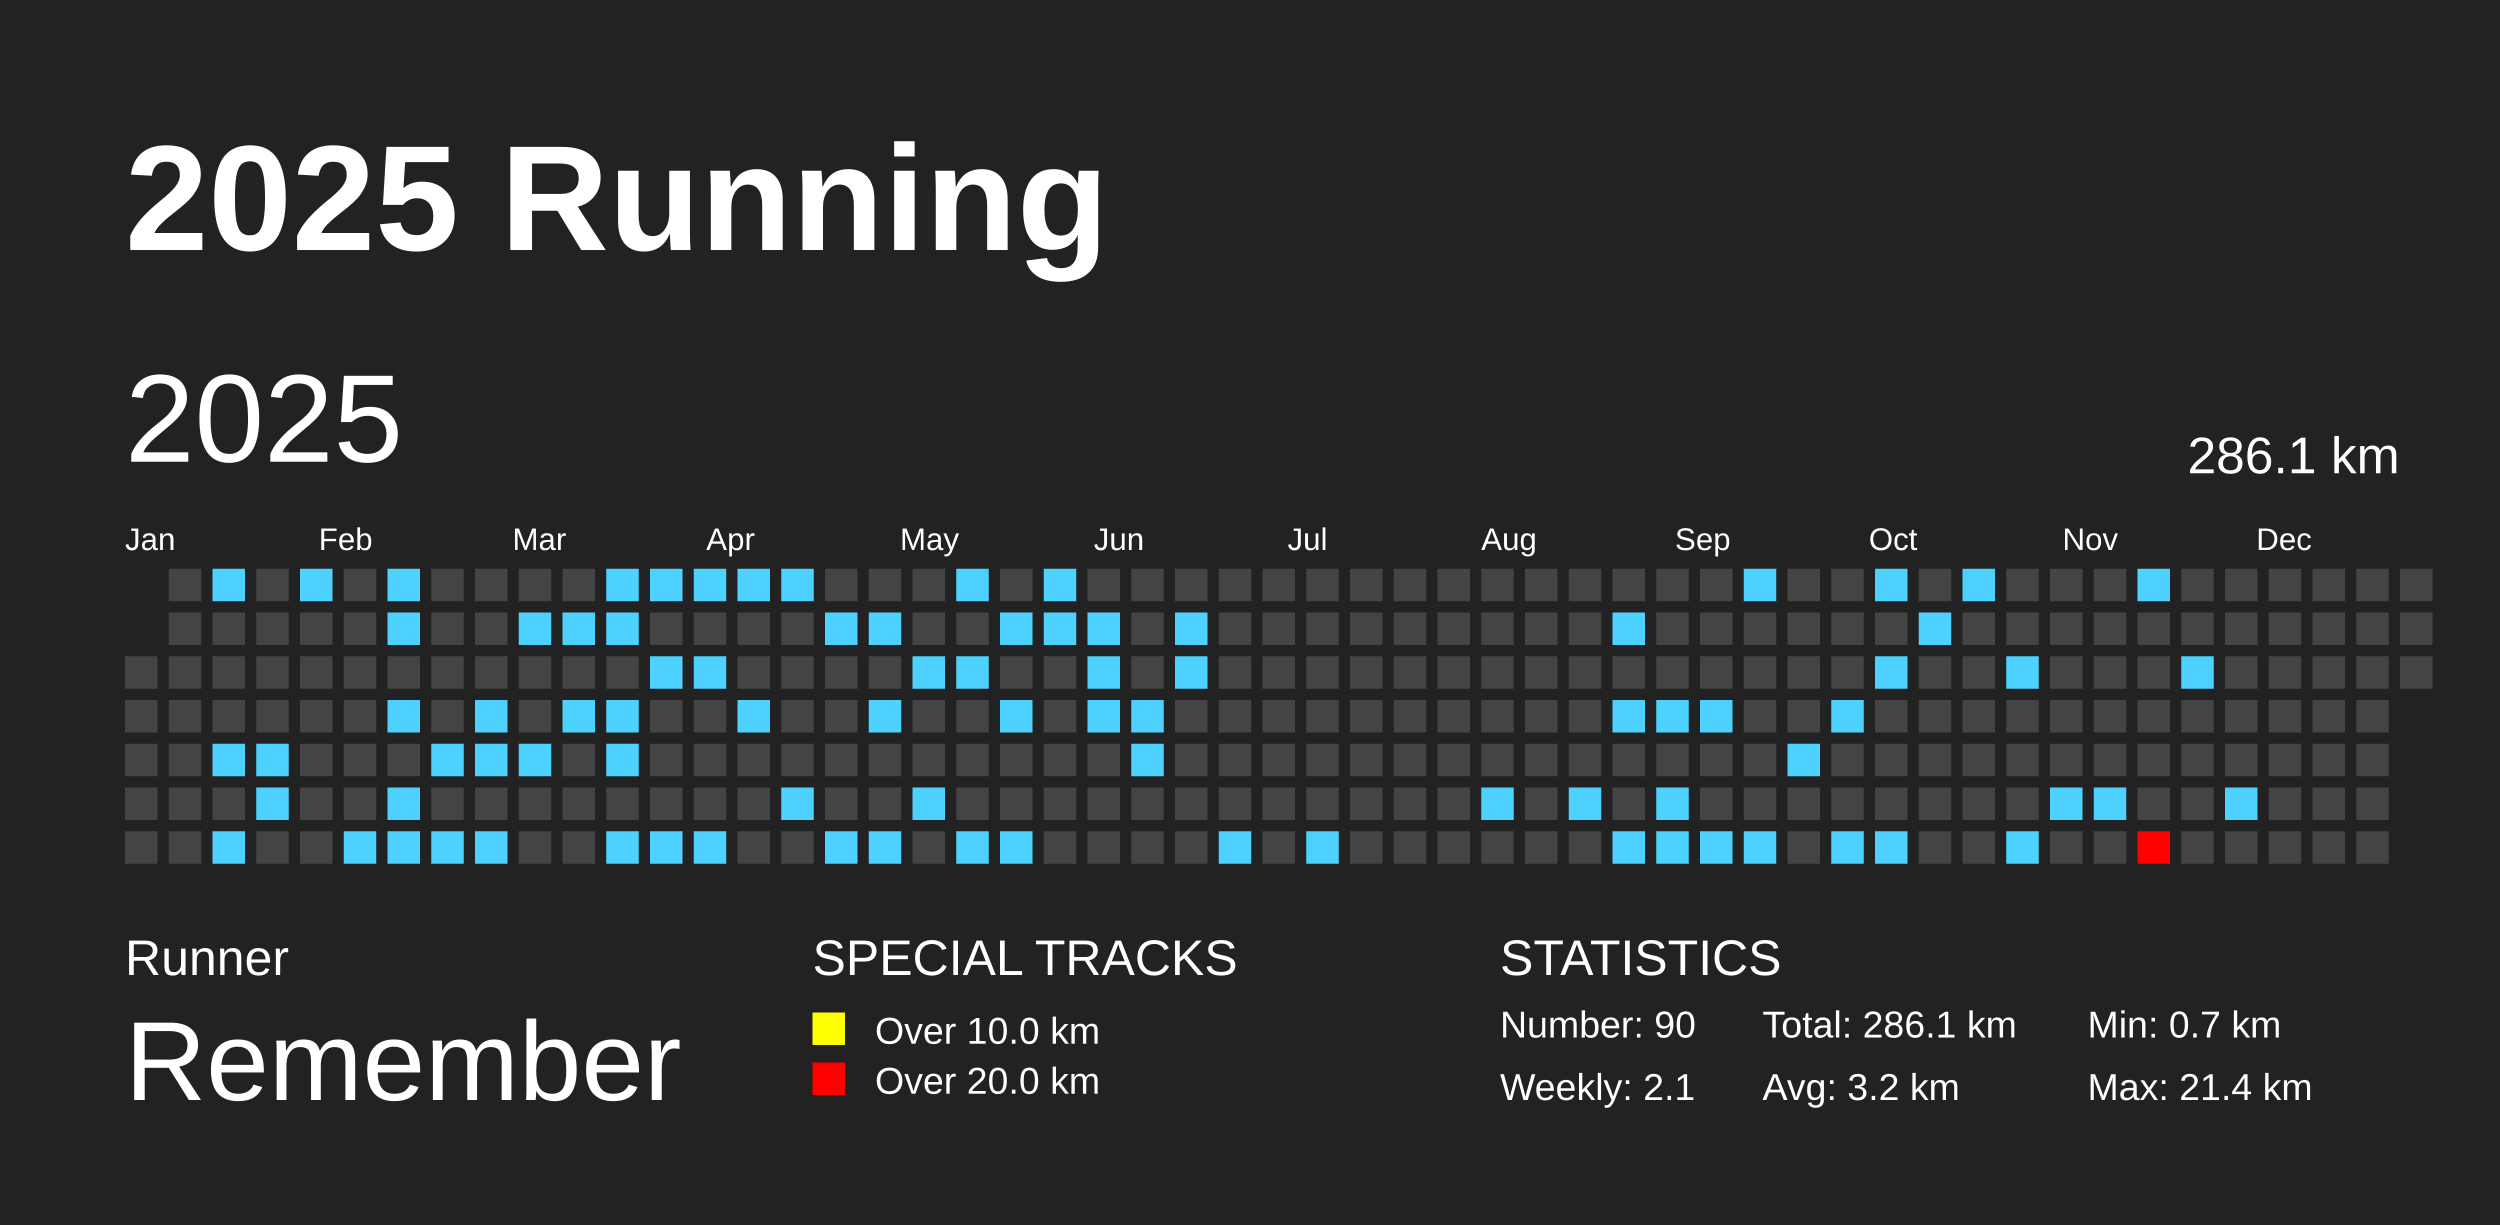
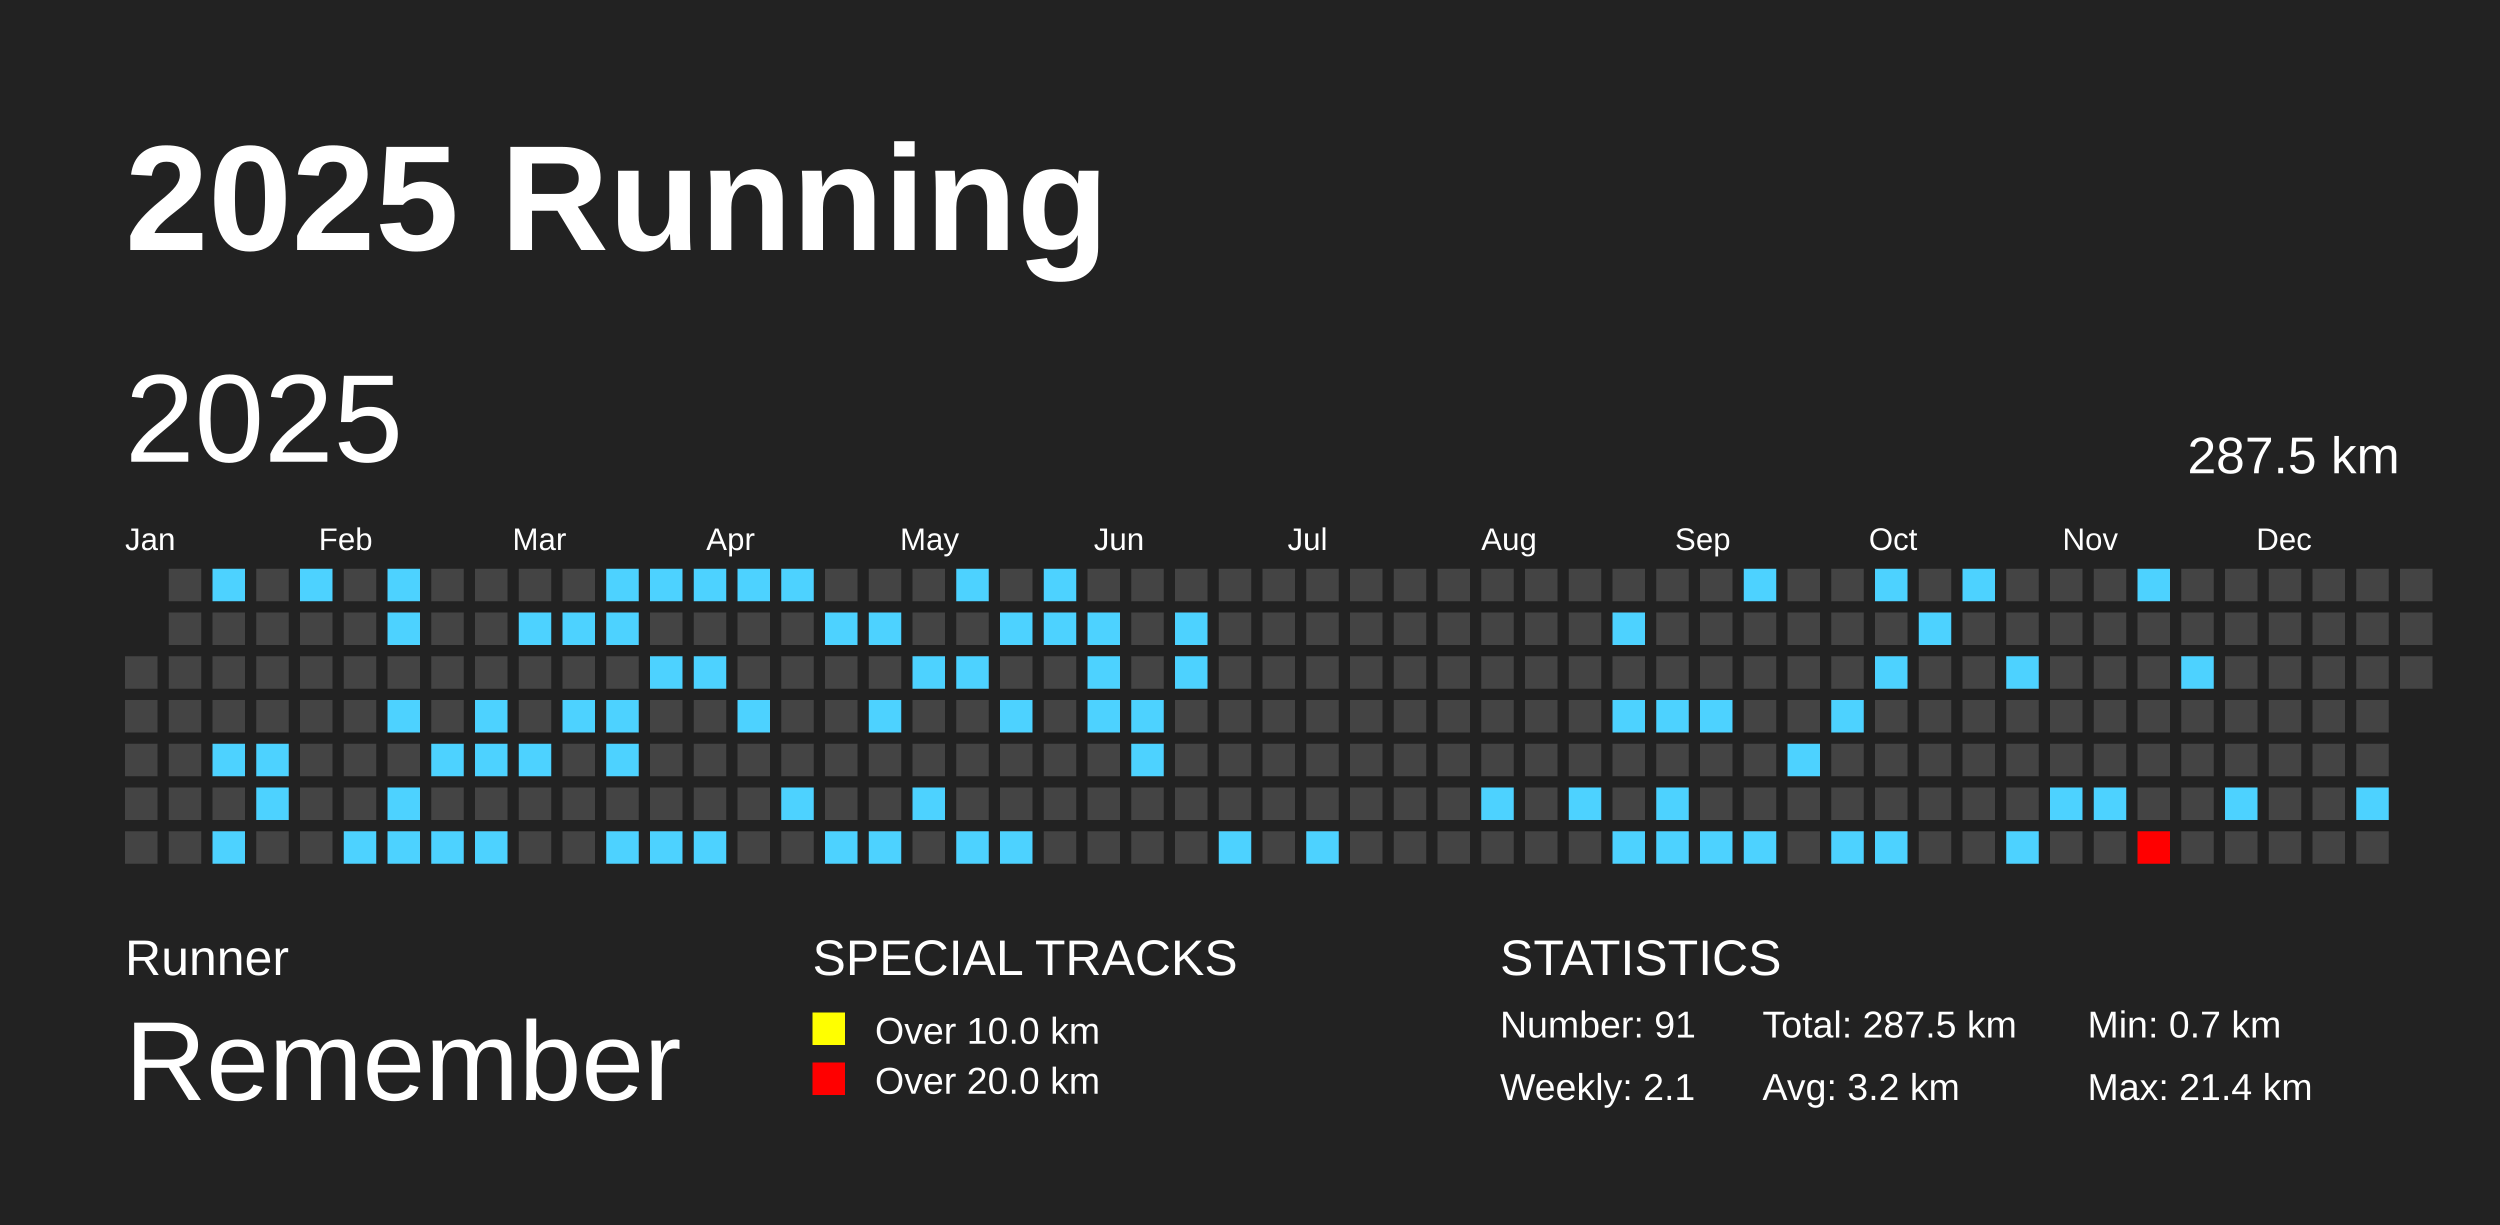
<svg xmlns="http://www.w3.org/2000/svg" baseProfile="full" height="98mm" version="1.1" viewBox="0,0,200,98" width="200mm">
  <defs />
  <rect fill="#222222" height="98" width="200" x="0" y="0" />
  <text fill="#FFFFFF" style="font-size:12px; font-family:Arial; font-weight:bold;" x="10" y="20">2025 Running</text>
  <text fill="#FFFFFF" style="font-size:4px; font-family:Arial" x="10" y="78">Runner</text>
  <text fill="#FFFFFF" style="font-size:9px; font-family:Arial" x="10" y="88">Remember</text>
  <text fill="#FFFFFF" style="font-size:4px; font-family:Arial" x="65" y="78">SPECIAL TRACKS</text>
  <rect fill="yellow" height="2.6" width="2.6" x="65" y="81" />
  <text fill="#FFFFFF" style="font-size:3px; font-family:Arial" x="70" y="83.5">Over 10.0 km</text>
  <rect fill="red" height="2.6" width="2.6" x="65" y="85" />
  <text fill="#FFFFFF" style="font-size:3px; font-family:Arial" x="70" y="87.5">Over 20.0 km</text>
  <text fill="#FFFFFF" style="font-size:4px; font-family:Arial" x="120" y="78">STATISTICS</text>
-   <text fill="#FFFFFF" style="font-size:3px; font-family:Arial" x="120" y="83">Number: 90</text>
+   <text fill="#FFFFFF" style="font-size:3px; font-family:Arial" x="120" y="83">Number: 91</text>
  <text fill="#FFFFFF" style="font-size:3px; font-family:Arial" x="120" y="88">Weekly: 2.1</text>
-   <text fill="#FFFFFF" style="font-size:3px; font-family:Arial" x="141" y="83">Total: 286.1 km</text>
+   <text fill="#FFFFFF" style="font-size:3px; font-family:Arial" x="141" y="83">Total: 287.5 km</text>
  <text fill="#FFFFFF" style="font-size:3px; font-family:Arial" x="141" y="88">Avg: 3.2 km</text>
  <text fill="#FFFFFF" style="font-size:3px; font-family:Arial" x="167" y="83">Min: 0.7 km</text>
  <text fill="#FFFFFF" style="font-size:3px; font-family:Arial" x="167" y="88">Max: 21.4 km</text>
  <text dominant-baseline="hanging" fill="#FFFFFF" style="font-size:10.0px; font-family:Arial;" x="10" y="30">2025</text>
-   <text dominant-baseline="hanging" fill="#FFFFFF" style="font-size:4.125px; font-family:Arial;" x="175" y="35">286.1 km</text>
+   <text dominant-baseline="hanging" fill="#FFFFFF" style="font-size:4.125px; font-family:Arial;" x="175" y="35">287.5 km</text>
  <text fill="#FFFFFF" style="font-size:2.5px; font-family:Arial" x="10.0" y="44">Jan</text>
  <text fill="#FFFFFF" style="font-size:2.5px; font-family:Arial" x="25.5" y="44">Feb</text>
  <text fill="#FFFFFF" style="font-size:2.5px; font-family:Arial" x="41.0" y="44">Mar</text>
  <text fill="#FFFFFF" style="font-size:2.5px; font-family:Arial" x="56.5" y="44">Apr</text>
  <text fill="#FFFFFF" style="font-size:2.5px; font-family:Arial" x="72.0" y="44">May</text>
  <text fill="#FFFFFF" style="font-size:2.5px; font-family:Arial" x="87.5" y="44">Jun</text>
  <text fill="#FFFFFF" style="font-size:2.5px; font-family:Arial" x="103.0" y="44">Jul</text>
  <text fill="#FFFFFF" style="font-size:2.5px; font-family:Arial" x="118.5" y="44">Aug</text>
  <text fill="#FFFFFF" style="font-size:2.5px; font-family:Arial" x="134.0" y="44">Sep</text>
  <text fill="#FFFFFF" style="font-size:2.5px; font-family:Arial" x="149.5" y="44">Oct</text>
  <text fill="#FFFFFF" style="font-size:2.5px; font-family:Arial" x="165.0" y="44">Nov</text>
  <text fill="#FFFFFF" style="font-size:2.5px; font-family:Arial" x="180.5" y="44">Dec</text>
  <rect fill="#444444" height="2.6" width="2.6" x="10.0" y="52.5" />
  <rect fill="#444444" height="2.6" width="2.6" x="10.0" y="56.0" />
  <rect fill="#444444" height="2.6" width="2.6" x="10.0" y="59.5" />
  <rect fill="#444444" height="2.6" width="2.6" x="10.0" y="63.0" />
  <rect fill="#444444" height="2.6" width="2.6" x="10.0" y="66.5" />
  <rect fill="#444444" height="2.6" width="2.6" x="13.5" y="45.5" />
  <rect fill="#444444" height="2.6" width="2.6" x="13.5" y="49.0" />
  <rect fill="#444444" height="2.6" width="2.6" x="13.5" y="52.5" />
  <rect fill="#444444" height="2.6" width="2.6" x="13.5" y="56.0" />
  <rect fill="#444444" height="2.6" width="2.6" x="13.5" y="59.5" />
  <rect fill="#444444" height="2.6" width="2.6" x="13.5" y="63.0" />
  <rect fill="#444444" height="2.6" width="2.6" x="13.5" y="66.5" />
  <rect fill="#4dd2ff" height="2.6" width="2.6" x="17.0" y="45.5" />
  <rect fill="#444444" height="2.6" width="2.6" x="17.0" y="49.0" />
  <rect fill="#444444" height="2.6" width="2.6" x="17.0" y="52.5" />
  <rect fill="#444444" height="2.6" width="2.6" x="17.0" y="56.0" />
  <rect fill="#4dd2ff" height="2.6" width="2.6" x="17.0" y="59.5" />
  <rect fill="#444444" height="2.6" width="2.6" x="17.0" y="63.0" />
  <rect fill="#4dd2ff" height="2.6" width="2.6" x="17.0" y="66.5" />
  <rect fill="#444444" height="2.6" width="2.6" x="20.5" y="45.5" />
  <rect fill="#444444" height="2.6" width="2.6" x="20.5" y="49.0" />
  <rect fill="#444444" height="2.6" width="2.6" x="20.5" y="52.5" />
  <rect fill="#444444" height="2.6" width="2.6" x="20.5" y="56.0" />
  <rect fill="#4dd2ff" height="2.6" width="2.6" x="20.5" y="59.5" />
  <rect fill="#4dd2ff" height="2.6" width="2.6" x="20.5" y="63.0" />
  <rect fill="#444444" height="2.6" width="2.6" x="20.5" y="66.5" />
  <rect fill="#4dd2ff" height="2.6" width="2.6" x="24.0" y="45.5" />
  <rect fill="#444444" height="2.6" width="2.6" x="24.0" y="49.0" />
  <rect fill="#444444" height="2.6" width="2.6" x="24.0" y="52.5" />
  <rect fill="#444444" height="2.6" width="2.6" x="24.0" y="56.0" />
  <rect fill="#444444" height="2.6" width="2.6" x="24.0" y="59.5" />
  <rect fill="#444444" height="2.6" width="2.6" x="24.0" y="63.0" />
  <rect fill="#444444" height="2.6" width="2.6" x="24.0" y="66.5" />
  <rect fill="#444444" height="2.6" width="2.6" x="27.5" y="45.5" />
  <rect fill="#444444" height="2.6" width="2.6" x="27.5" y="49.0" />
  <rect fill="#444444" height="2.6" width="2.6" x="27.5" y="52.5" />
  <rect fill="#444444" height="2.6" width="2.6" x="27.5" y="56.0" />
  <rect fill="#444444" height="2.6" width="2.6" x="27.5" y="59.5" />
  <rect fill="#444444" height="2.6" width="2.6" x="27.5" y="63.0" />
  <rect fill="#4dd2ff" height="2.6" width="2.6" x="27.5" y="66.5" />
  <rect fill="#4dd2ff" height="2.6" width="2.6" x="31.0" y="45.5" />
  <rect fill="#4dd2ff" height="2.6" width="2.6" x="31.0" y="49.0" />
  <rect fill="#444444" height="2.6" width="2.6" x="31.0" y="52.5" />
  <rect fill="#4dd2ff" height="2.6" width="2.6" x="31.0" y="56.0" />
  <rect fill="#444444" height="2.6" width="2.6" x="31.0" y="59.5" />
  <rect fill="#4dd2ff" height="2.6" width="2.6" x="31.0" y="63.0" />
  <rect fill="#4dd2ff" height="2.6" width="2.6" x="31.0" y="66.5" />
  <rect fill="#444444" height="2.6" width="2.6" x="34.5" y="45.5" />
  <rect fill="#444444" height="2.6" width="2.6" x="34.5" y="49.0" />
  <rect fill="#444444" height="2.6" width="2.6" x="34.5" y="52.5" />
  <rect fill="#444444" height="2.6" width="2.6" x="34.5" y="56.0" />
  <rect fill="#4dd2ff" height="2.6" width="2.6" x="34.5" y="59.5" />
  <rect fill="#444444" height="2.6" width="2.6" x="34.5" y="63.0" />
  <rect fill="#4dd2ff" height="2.6" width="2.6" x="34.5" y="66.5" />
  <rect fill="#444444" height="2.6" width="2.6" x="38.0" y="45.5" />
  <rect fill="#444444" height="2.6" width="2.6" x="38.0" y="49.0" />
  <rect fill="#444444" height="2.6" width="2.6" x="38.0" y="52.5" />
  <rect fill="#4dd2ff" height="2.6" width="2.6" x="38.0" y="56.0" />
  <rect fill="#4dd2ff" height="2.6" width="2.6" x="38.0" y="59.5" />
  <rect fill="#444444" height="2.6" width="2.6" x="38.0" y="63.0" />
  <rect fill="#4dd2ff" height="2.6" width="2.6" x="38.0" y="66.5" />
  <rect fill="#444444" height="2.6" width="2.6" x="41.5" y="45.5" />
  <rect fill="#4dd2ff" height="2.6" width="2.6" x="41.5" y="49.0" />
  <rect fill="#444444" height="2.6" width="2.6" x="41.5" y="52.5" />
  <rect fill="#444444" height="2.6" width="2.6" x="41.5" y="56.0" />
  <rect fill="#4dd2ff" height="2.6" width="2.6" x="41.5" y="59.5" />
  <rect fill="#444444" height="2.6" width="2.6" x="41.5" y="63.0" />
  <rect fill="#444444" height="2.6" width="2.6" x="41.5" y="66.5" />
  <rect fill="#444444" height="2.6" width="2.6" x="45.0" y="45.5" />
  <rect fill="#4dd2ff" height="2.6" width="2.6" x="45.0" y="49.0" />
  <rect fill="#444444" height="2.6" width="2.6" x="45.0" y="52.5" />
  <rect fill="#4dd2ff" height="2.6" width="2.6" x="45.0" y="56.0" />
  <rect fill="#444444" height="2.6" width="2.6" x="45.0" y="59.5" />
  <rect fill="#444444" height="2.6" width="2.6" x="45.0" y="63.0" />
  <rect fill="#444444" height="2.6" width="2.6" x="45.0" y="66.5" />
  <rect fill="#4dd2ff" height="2.6" width="2.6" x="48.5" y="45.5" />
  <rect fill="#4dd2ff" height="2.6" width="2.6" x="48.5" y="49.0" />
  <rect fill="#444444" height="2.6" width="2.6" x="48.5" y="52.5" />
  <rect fill="#4dd2ff" height="2.6" width="2.6" x="48.5" y="56.0" />
  <rect fill="#4dd2ff" height="2.6" width="2.6" x="48.5" y="59.5" />
  <rect fill="#444444" height="2.6" width="2.6" x="48.5" y="63.0" />
  <rect fill="#4dd2ff" height="2.6" width="2.6" x="48.5" y="66.5" />
  <rect fill="#4dd2ff" height="2.6" width="2.6" x="52.0" y="45.5" />
  <rect fill="#444444" height="2.6" width="2.6" x="52.0" y="49.0" />
  <rect fill="#4dd2ff" height="2.6" width="2.6" x="52.0" y="52.5" />
  <rect fill="#444444" height="2.6" width="2.6" x="52.0" y="56.0" />
  <rect fill="#444444" height="2.6" width="2.6" x="52.0" y="59.5" />
  <rect fill="#444444" height="2.6" width="2.6" x="52.0" y="63.0" />
  <rect fill="#4dd2ff" height="2.6" width="2.6" x="52.0" y="66.5" />
  <rect fill="#4dd2ff" height="2.6" width="2.6" x="55.5" y="45.5" />
  <rect fill="#444444" height="2.6" width="2.6" x="55.5" y="49.0" />
  <rect fill="#4dd2ff" height="2.6" width="2.6" x="55.5" y="52.5" />
  <rect fill="#444444" height="2.6" width="2.6" x="55.5" y="56.0" />
  <rect fill="#444444" height="2.6" width="2.6" x="55.5" y="59.5" />
  <rect fill="#444444" height="2.6" width="2.6" x="55.5" y="63.0" />
  <rect fill="#4dd2ff" height="2.6" width="2.6" x="55.5" y="66.5" />
  <rect fill="#4dd2ff" height="2.6" width="2.6" x="59.0" y="45.5" />
  <rect fill="#444444" height="2.6" width="2.6" x="59.0" y="49.0" />
  <rect fill="#444444" height="2.6" width="2.6" x="59.0" y="52.5" />
  <rect fill="#4dd2ff" height="2.6" width="2.6" x="59.0" y="56.0" />
  <rect fill="#444444" height="2.6" width="2.6" x="59.0" y="59.5" />
  <rect fill="#444444" height="2.6" width="2.6" x="59.0" y="63.0" />
  <rect fill="#444444" height="2.6" width="2.6" x="59.0" y="66.5" />
  <rect fill="#4dd2ff" height="2.6" width="2.6" x="62.5" y="45.5" />
  <rect fill="#444444" height="2.6" width="2.6" x="62.5" y="49.0" />
  <rect fill="#444444" height="2.6" width="2.6" x="62.5" y="52.5" />
  <rect fill="#444444" height="2.6" width="2.6" x="62.5" y="56.0" />
  <rect fill="#444444" height="2.6" width="2.6" x="62.5" y="59.5" />
  <rect fill="#4dd2ff" height="2.6" width="2.6" x="62.5" y="63.0" />
  <rect fill="#444444" height="2.6" width="2.6" x="62.5" y="66.5" />
  <rect fill="#444444" height="2.6" width="2.6" x="66.0" y="45.5" />
  <rect fill="#4dd2ff" height="2.6" width="2.6" x="66.0" y="49.0" />
  <rect fill="#444444" height="2.6" width="2.6" x="66.0" y="52.5" />
  <rect fill="#444444" height="2.6" width="2.6" x="66.0" y="56.0" />
  <rect fill="#444444" height="2.6" width="2.6" x="66.0" y="59.5" />
  <rect fill="#444444" height="2.6" width="2.6" x="66.0" y="63.0" />
  <rect fill="#4dd2ff" height="2.6" width="2.6" x="66.0" y="66.5" />
  <rect fill="#444444" height="2.6" width="2.6" x="69.5" y="45.5" />
  <rect fill="#4dd2ff" height="2.6" width="2.6" x="69.5" y="49.0" />
  <rect fill="#444444" height="2.6" width="2.6" x="69.5" y="52.5" />
  <rect fill="#4dd2ff" height="2.6" width="2.6" x="69.5" y="56.0" />
  <rect fill="#444444" height="2.6" width="2.6" x="69.5" y="59.5" />
  <rect fill="#444444" height="2.6" width="2.6" x="69.5" y="63.0" />
  <rect fill="#4dd2ff" height="2.6" width="2.6" x="69.5" y="66.5" />
  <rect fill="#444444" height="2.6" width="2.6" x="73.0" y="45.5" />
  <rect fill="#444444" height="2.6" width="2.6" x="73.0" y="49.0" />
  <rect fill="#4dd2ff" height="2.6" width="2.6" x="73.0" y="52.5" />
  <rect fill="#444444" height="2.6" width="2.6" x="73.0" y="56.0" />
  <rect fill="#444444" height="2.6" width="2.6" x="73.0" y="59.5" />
  <rect fill="#4dd2ff" height="2.6" width="2.6" x="73.0" y="63.0" />
  <rect fill="#444444" height="2.6" width="2.6" x="73.0" y="66.5" />
  <rect fill="#4dd2ff" height="2.6" width="2.6" x="76.5" y="45.5" />
  <rect fill="#444444" height="2.6" width="2.6" x="76.5" y="49.0" />
  <rect fill="#4dd2ff" height="2.6" width="2.6" x="76.5" y="52.5" />
  <rect fill="#444444" height="2.6" width="2.6" x="76.5" y="56.0" />
  <rect fill="#444444" height="2.6" width="2.6" x="76.5" y="59.5" />
  <rect fill="#444444" height="2.6" width="2.6" x="76.5" y="63.0" />
  <rect fill="#4dd2ff" height="2.6" width="2.6" x="76.5" y="66.5" />
  <rect fill="#444444" height="2.6" width="2.6" x="80.0" y="45.5" />
  <rect fill="#4dd2ff" height="2.6" width="2.6" x="80.0" y="49.0" />
  <rect fill="#444444" height="2.6" width="2.6" x="80.0" y="52.5" />
  <rect fill="#4dd2ff" height="2.6" width="2.6" x="80.0" y="56.0" />
  <rect fill="#444444" height="2.6" width="2.6" x="80.0" y="59.5" />
  <rect fill="#444444" height="2.6" width="2.6" x="80.0" y="63.0" />
  <rect fill="#4dd2ff" height="2.6" width="2.6" x="80.0" y="66.5" />
  <rect fill="#4dd2ff" height="2.6" width="2.6" x="83.5" y="45.5" />
  <rect fill="#4dd2ff" height="2.6" width="2.6" x="83.5" y="49.0" />
  <rect fill="#444444" height="2.6" width="2.6" x="83.5" y="52.5" />
  <rect fill="#444444" height="2.6" width="2.6" x="83.5" y="56.0" />
  <rect fill="#444444" height="2.6" width="2.6" x="83.5" y="59.5" />
  <rect fill="#444444" height="2.6" width="2.6" x="83.5" y="63.0" />
  <rect fill="#444444" height="2.6" width="2.6" x="83.5" y="66.5" />
  <rect fill="#444444" height="2.6" width="2.6" x="87.0" y="45.5" />
  <rect fill="#4dd2ff" height="2.6" width="2.6" x="87.0" y="49.0" />
  <rect fill="#4dd2ff" height="2.6" width="2.6" x="87.0" y="52.5" />
  <rect fill="#4dd2ff" height="2.6" width="2.6" x="87.0" y="56.0" />
  <rect fill="#444444" height="2.6" width="2.6" x="87.0" y="59.5" />
  <rect fill="#444444" height="2.6" width="2.6" x="87.0" y="63.0" />
  <rect fill="#444444" height="2.6" width="2.6" x="87.0" y="66.5" />
  <rect fill="#444444" height="2.6" width="2.6" x="90.5" y="45.5" />
  <rect fill="#444444" height="2.6" width="2.6" x="90.5" y="49.0" />
  <rect fill="#444444" height="2.6" width="2.6" x="90.5" y="52.5" />
  <rect fill="#4dd2ff" height="2.6" width="2.6" x="90.5" y="56.0" />
  <rect fill="#4dd2ff" height="2.6" width="2.6" x="90.5" y="59.5" />
  <rect fill="#444444" height="2.6" width="2.6" x="90.5" y="63.0" />
  <rect fill="#444444" height="2.6" width="2.6" x="90.5" y="66.5" />
  <rect fill="#444444" height="2.6" width="2.6" x="94.0" y="45.5" />
  <rect fill="#4dd2ff" height="2.6" width="2.6" x="94.0" y="49.0" />
  <rect fill="#4dd2ff" height="2.6" width="2.6" x="94.0" y="52.5" />
  <rect fill="#444444" height="2.6" width="2.6" x="94.0" y="56.0" />
  <rect fill="#444444" height="2.6" width="2.6" x="94.0" y="59.5" />
  <rect fill="#444444" height="2.6" width="2.6" x="94.0" y="63.0" />
  <rect fill="#444444" height="2.6" width="2.6" x="94.0" y="66.5" />
  <rect fill="#444444" height="2.6" width="2.6" x="97.5" y="45.5" />
  <rect fill="#444444" height="2.6" width="2.6" x="97.5" y="49.0" />
  <rect fill="#444444" height="2.6" width="2.6" x="97.5" y="52.5" />
  <rect fill="#444444" height="2.6" width="2.6" x="97.5" y="56.0" />
  <rect fill="#444444" height="2.6" width="2.6" x="97.5" y="59.5" />
  <rect fill="#444444" height="2.6" width="2.6" x="97.5" y="63.0" />
  <rect fill="#4dd2ff" height="2.6" width="2.6" x="97.5" y="66.5" />
  <rect fill="#444444" height="2.6" width="2.6" x="101.0" y="45.5" />
  <rect fill="#444444" height="2.6" width="2.6" x="101.0" y="49.0" />
  <rect fill="#444444" height="2.6" width="2.6" x="101.0" y="52.5" />
  <rect fill="#444444" height="2.6" width="2.6" x="101.0" y="56.0" />
  <rect fill="#444444" height="2.6" width="2.6" x="101.0" y="59.5" />
  <rect fill="#444444" height="2.6" width="2.6" x="101.0" y="63.0" />
  <rect fill="#444444" height="2.6" width="2.6" x="101.0" y="66.5" />
  <rect fill="#444444" height="2.6" width="2.6" x="104.5" y="45.5" />
  <rect fill="#444444" height="2.6" width="2.6" x="104.5" y="49.0" />
  <rect fill="#444444" height="2.6" width="2.6" x="104.5" y="52.5" />
  <rect fill="#444444" height="2.6" width="2.6" x="104.5" y="56.0" />
  <rect fill="#444444" height="2.6" width="2.6" x="104.5" y="59.5" />
  <rect fill="#444444" height="2.6" width="2.6" x="104.5" y="63.0" />
  <rect fill="#4dd2ff" height="2.6" width="2.6" x="104.5" y="66.5" />
  <rect fill="#444444" height="2.6" width="2.6" x="108.0" y="45.5" />
  <rect fill="#444444" height="2.6" width="2.6" x="108.0" y="49.0" />
  <rect fill="#444444" height="2.6" width="2.6" x="108.0" y="52.5" />
  <rect fill="#444444" height="2.6" width="2.6" x="108.0" y="56.0" />
  <rect fill="#444444" height="2.6" width="2.6" x="108.0" y="59.5" />
  <rect fill="#444444" height="2.6" width="2.6" x="108.0" y="63.0" />
  <rect fill="#444444" height="2.6" width="2.6" x="108.0" y="66.5" />
  <rect fill="#444444" height="2.6" width="2.6" x="111.5" y="45.5" />
  <rect fill="#444444" height="2.6" width="2.6" x="111.5" y="49.0" />
  <rect fill="#444444" height="2.6" width="2.6" x="111.5" y="52.5" />
  <rect fill="#444444" height="2.6" width="2.6" x="111.5" y="56.0" />
  <rect fill="#444444" height="2.6" width="2.6" x="111.5" y="59.5" />
  <rect fill="#444444" height="2.6" width="2.6" x="111.5" y="63.0" />
  <rect fill="#444444" height="2.6" width="2.6" x="111.5" y="66.5" />
  <rect fill="#444444" height="2.6" width="2.6" x="115.0" y="45.5" />
  <rect fill="#444444" height="2.6" width="2.6" x="115.0" y="49.0" />
  <rect fill="#444444" height="2.6" width="2.6" x="115.0" y="52.5" />
  <rect fill="#444444" height="2.6" width="2.6" x="115.0" y="56.0" />
  <rect fill="#444444" height="2.6" width="2.6" x="115.0" y="59.5" />
  <rect fill="#444444" height="2.6" width="2.6" x="115.0" y="63.0" />
  <rect fill="#444444" height="2.6" width="2.6" x="115.0" y="66.5" />
  <rect fill="#444444" height="2.6" width="2.6" x="118.5" y="45.5" />
  <rect fill="#444444" height="2.6" width="2.6" x="118.5" y="49.0" />
  <rect fill="#444444" height="2.6" width="2.6" x="118.5" y="52.5" />
  <rect fill="#444444" height="2.6" width="2.6" x="118.5" y="56.0" />
  <rect fill="#444444" height="2.6" width="2.6" x="118.5" y="59.5" />
  <rect fill="#4dd2ff" height="2.6" width="2.6" x="118.5" y="63.0" />
  <rect fill="#444444" height="2.6" width="2.6" x="118.5" y="66.5" />
  <rect fill="#444444" height="2.6" width="2.6" x="122.0" y="45.5" />
  <rect fill="#444444" height="2.6" width="2.6" x="122.0" y="49.0" />
  <rect fill="#444444" height="2.6" width="2.6" x="122.0" y="52.5" />
  <rect fill="#444444" height="2.6" width="2.6" x="122.0" y="56.0" />
  <rect fill="#444444" height="2.6" width="2.6" x="122.0" y="59.5" />
  <rect fill="#444444" height="2.6" width="2.6" x="122.0" y="63.0" />
  <rect fill="#444444" height="2.6" width="2.6" x="122.0" y="66.5" />
  <rect fill="#444444" height="2.6" width="2.6" x="125.5" y="45.5" />
  <rect fill="#444444" height="2.6" width="2.6" x="125.5" y="49.0" />
  <rect fill="#444444" height="2.6" width="2.6" x="125.5" y="52.5" />
  <rect fill="#444444" height="2.6" width="2.6" x="125.5" y="56.0" />
  <rect fill="#444444" height="2.6" width="2.6" x="125.5" y="59.5" />
  <rect fill="#4dd2ff" height="2.6" width="2.6" x="125.5" y="63.0" />
  <rect fill="#444444" height="2.6" width="2.6" x="125.5" y="66.5" />
  <rect fill="#444444" height="2.6" width="2.6" x="129.0" y="45.5" />
  <rect fill="#4dd2ff" height="2.6" width="2.6" x="129.0" y="49.0" />
  <rect fill="#444444" height="2.6" width="2.6" x="129.0" y="52.5" />
  <rect fill="#4dd2ff" height="2.6" width="2.6" x="129.0" y="56.0" />
  <rect fill="#444444" height="2.6" width="2.6" x="129.0" y="59.5" />
  <rect fill="#444444" height="2.6" width="2.6" x="129.0" y="63.0" />
  <rect fill="#4dd2ff" height="2.6" width="2.6" x="129.0" y="66.5" />
  <rect fill="#444444" height="2.6" width="2.6" x="132.5" y="45.5" />
  <rect fill="#444444" height="2.6" width="2.6" x="132.5" y="49.0" />
  <rect fill="#444444" height="2.6" width="2.6" x="132.5" y="52.5" />
  <rect fill="#4dd2ff" height="2.6" width="2.6" x="132.5" y="56.0" />
  <rect fill="#444444" height="2.6" width="2.6" x="132.5" y="59.5" />
  <rect fill="#4dd2ff" height="2.6" width="2.6" x="132.5" y="63.0" />
  <rect fill="#4dd2ff" height="2.6" width="2.6" x="132.5" y="66.5" />
  <rect fill="#444444" height="2.6" width="2.6" x="136.0" y="45.5" />
  <rect fill="#444444" height="2.6" width="2.6" x="136.0" y="49.0" />
  <rect fill="#444444" height="2.6" width="2.6" x="136.0" y="52.5" />
  <rect fill="#4dd2ff" height="2.6" width="2.6" x="136.0" y="56.0" />
  <rect fill="#444444" height="2.6" width="2.6" x="136.0" y="59.5" />
  <rect fill="#444444" height="2.6" width="2.6" x="136.0" y="63.0" />
  <rect fill="#4dd2ff" height="2.6" width="2.6" x="136.0" y="66.5" />
  <rect fill="#4dd2ff" height="2.6" width="2.6" x="139.5" y="45.5" />
  <rect fill="#444444" height="2.6" width="2.6" x="139.5" y="49.0" />
  <rect fill="#444444" height="2.6" width="2.6" x="139.5" y="52.5" />
  <rect fill="#444444" height="2.6" width="2.6" x="139.5" y="56.0" />
  <rect fill="#444444" height="2.6" width="2.6" x="139.5" y="59.5" />
  <rect fill="#444444" height="2.6" width="2.6" x="139.5" y="63.0" />
  <rect fill="#4dd2ff" height="2.6" width="2.6" x="139.5" y="66.5" />
  <rect fill="#444444" height="2.6" width="2.6" x="143.0" y="45.5" />
  <rect fill="#444444" height="2.6" width="2.6" x="143.0" y="49.0" />
  <rect fill="#444444" height="2.6" width="2.6" x="143.0" y="52.5" />
  <rect fill="#444444" height="2.6" width="2.6" x="143.0" y="56.0" />
  <rect fill="#4dd2ff" height="2.6" width="2.6" x="143.0" y="59.5" />
  <rect fill="#444444" height="2.6" width="2.6" x="143.0" y="63.0" />
  <rect fill="#444444" height="2.6" width="2.6" x="143.0" y="66.5" />
  <rect fill="#444444" height="2.6" width="2.6" x="146.5" y="45.5" />
  <rect fill="#444444" height="2.6" width="2.6" x="146.5" y="49.0" />
  <rect fill="#444444" height="2.6" width="2.6" x="146.5" y="52.5" />
  <rect fill="#4dd2ff" height="2.6" width="2.6" x="146.5" y="56.0" />
  <rect fill="#444444" height="2.6" width="2.6" x="146.5" y="59.5" />
  <rect fill="#444444" height="2.6" width="2.6" x="146.5" y="63.0" />
  <rect fill="#4dd2ff" height="2.6" width="2.6" x="146.5" y="66.5" />
  <rect fill="#4dd2ff" height="2.6" width="2.6" x="150.0" y="45.5" />
  <rect fill="#444444" height="2.6" width="2.6" x="150.0" y="49.0" />
  <rect fill="#4dd2ff" height="2.6" width="2.6" x="150.0" y="52.5" />
  <rect fill="#444444" height="2.6" width="2.6" x="150.0" y="56.0" />
  <rect fill="#444444" height="2.6" width="2.6" x="150.0" y="59.5" />
  <rect fill="#444444" height="2.6" width="2.6" x="150.0" y="63.0" />
  <rect fill="#4dd2ff" height="2.6" width="2.6" x="150.0" y="66.5" />
  <rect fill="#444444" height="2.6" width="2.6" x="153.5" y="45.5" />
  <rect fill="#4dd2ff" height="2.6" width="2.6" x="153.5" y="49.0" />
  <rect fill="#444444" height="2.6" width="2.6" x="153.5" y="52.5" />
  <rect fill="#444444" height="2.6" width="2.6" x="153.5" y="56.0" />
  <rect fill="#444444" height="2.6" width="2.6" x="153.5" y="59.5" />
  <rect fill="#444444" height="2.6" width="2.6" x="153.5" y="63.0" />
  <rect fill="#444444" height="2.6" width="2.6" x="153.5" y="66.5" />
  <rect fill="#4dd2ff" height="2.6" width="2.6" x="157.0" y="45.5" />
  <rect fill="#444444" height="2.6" width="2.6" x="157.0" y="49.0" />
  <rect fill="#444444" height="2.6" width="2.6" x="157.0" y="52.5" />
  <rect fill="#444444" height="2.6" width="2.6" x="157.0" y="56.0" />
  <rect fill="#444444" height="2.6" width="2.6" x="157.0" y="59.5" />
  <rect fill="#444444" height="2.6" width="2.6" x="157.0" y="63.0" />
  <rect fill="#444444" height="2.6" width="2.6" x="157.0" y="66.5" />
  <rect fill="#444444" height="2.6" width="2.6" x="160.5" y="45.5" />
  <rect fill="#444444" height="2.6" width="2.6" x="160.5" y="49.0" />
  <rect fill="#4dd2ff" height="2.6" width="2.6" x="160.5" y="52.5" />
  <rect fill="#444444" height="2.6" width="2.6" x="160.5" y="56.0" />
  <rect fill="#444444" height="2.6" width="2.6" x="160.5" y="59.5" />
  <rect fill="#444444" height="2.6" width="2.6" x="160.5" y="63.0" />
  <rect fill="#4dd2ff" height="2.6" width="2.6" x="160.5" y="66.5" />
  <rect fill="#444444" height="2.6" width="2.6" x="164.0" y="45.5" />
  <rect fill="#444444" height="2.6" width="2.6" x="164.0" y="49.0" />
  <rect fill="#444444" height="2.6" width="2.6" x="164.0" y="52.5" />
  <rect fill="#444444" height="2.6" width="2.6" x="164.0" y="56.0" />
  <rect fill="#444444" height="2.6" width="2.6" x="164.0" y="59.5" />
  <rect fill="#4dd2ff" height="2.6" width="2.6" x="164.0" y="63.0" />
  <rect fill="#444444" height="2.6" width="2.6" x="164.0" y="66.5" />
  <rect fill="#444444" height="2.6" width="2.6" x="167.5" y="45.5" />
  <rect fill="#444444" height="2.6" width="2.6" x="167.5" y="49.0" />
  <rect fill="#444444" height="2.6" width="2.6" x="167.5" y="52.5" />
  <rect fill="#444444" height="2.6" width="2.6" x="167.5" y="56.0" />
  <rect fill="#444444" height="2.6" width="2.6" x="167.5" y="59.5" />
  <rect fill="#4dd2ff" height="2.6" width="2.6" x="167.5" y="63.0" />
  <rect fill="#444444" height="2.6" width="2.6" x="167.5" y="66.5" />
  <rect fill="#4dd2ff" height="2.6" width="2.6" x="171.0" y="45.5" />
  <rect fill="#444444" height="2.6" width="2.6" x="171.0" y="49.0" />
  <rect fill="#444444" height="2.6" width="2.6" x="171.0" y="52.5" />
  <rect fill="#444444" height="2.6" width="2.6" x="171.0" y="56.0" />
  <rect fill="#444444" height="2.6" width="2.6" x="171.0" y="59.5" />
  <rect fill="#444444" height="2.6" width="2.6" x="171.0" y="63.0" />
  <rect fill="red" height="2.6" width="2.6" x="171.0" y="66.5" />
  <rect fill="#444444" height="2.6" width="2.6" x="174.5" y="45.5" />
  <rect fill="#444444" height="2.6" width="2.6" x="174.5" y="49.0" />
  <rect fill="#4dd2ff" height="2.6" width="2.6" x="174.5" y="52.5" />
  <rect fill="#444444" height="2.6" width="2.6" x="174.5" y="56.0" />
  <rect fill="#444444" height="2.6" width="2.6" x="174.5" y="59.5" />
  <rect fill="#444444" height="2.6" width="2.6" x="174.5" y="63.0" />
  <rect fill="#444444" height="2.6" width="2.6" x="174.5" y="66.5" />
  <rect fill="#444444" height="2.6" width="2.6" x="178.0" y="45.5" />
  <rect fill="#444444" height="2.6" width="2.6" x="178.0" y="49.0" />
  <rect fill="#444444" height="2.6" width="2.6" x="178.0" y="52.5" />
  <rect fill="#444444" height="2.6" width="2.6" x="178.0" y="56.0" />
  <rect fill="#444444" height="2.6" width="2.6" x="178.0" y="59.5" />
  <rect fill="#4dd2ff" height="2.6" width="2.6" x="178.0" y="63.0" />
  <rect fill="#444444" height="2.6" width="2.6" x="178.0" y="66.5" />
  <rect fill="#444444" height="2.6" width="2.6" x="181.5" y="45.5" />
  <rect fill="#444444" height="2.6" width="2.6" x="181.5" y="49.0" />
  <rect fill="#444444" height="2.6" width="2.6" x="181.5" y="52.5" />
  <rect fill="#444444" height="2.6" width="2.6" x="181.5" y="56.0" />
  <rect fill="#444444" height="2.6" width="2.6" x="181.5" y="59.5" />
  <rect fill="#444444" height="2.6" width="2.6" x="181.5" y="63.0" />
  <rect fill="#444444" height="2.6" width="2.6" x="181.5" y="66.5" />
  <rect fill="#444444" height="2.6" width="2.6" x="185.0" y="45.5" />
  <rect fill="#444444" height="2.6" width="2.6" x="185.0" y="49.0" />
  <rect fill="#444444" height="2.6" width="2.6" x="185.0" y="52.5" />
  <rect fill="#444444" height="2.6" width="2.6" x="185.0" y="56.0" />
  <rect fill="#444444" height="2.6" width="2.6" x="185.0" y="59.5" />
  <rect fill="#444444" height="2.6" width="2.6" x="185.0" y="63.0" />
  <rect fill="#444444" height="2.6" width="2.6" x="185.0" y="66.5" />
  <rect fill="#444444" height="2.6" width="2.6" x="188.5" y="45.5" />
  <rect fill="#444444" height="2.6" width="2.6" x="188.5" y="49.0" />
  <rect fill="#444444" height="2.6" width="2.6" x="188.5" y="52.5" />
  <rect fill="#444444" height="2.6" width="2.6" x="188.5" y="56.0" />
  <rect fill="#444444" height="2.6" width="2.6" x="188.5" y="59.5" />
-   <rect fill="#444444" height="2.6" width="2.6" x="188.5" y="63.0" />
+   <rect fill="#4dd2ff" height="2.6" width="2.6" x="188.5" y="63.0" />
  <rect fill="#444444" height="2.6" width="2.6" x="188.5" y="66.5" />
  <rect fill="#444444" height="2.6" width="2.6" x="192.0" y="45.5" />
  <rect fill="#444444" height="2.6" width="2.6" x="192.0" y="49.0" />
  <rect fill="#444444" height="2.6" width="2.6" x="192.0" y="52.5" />
</svg>
